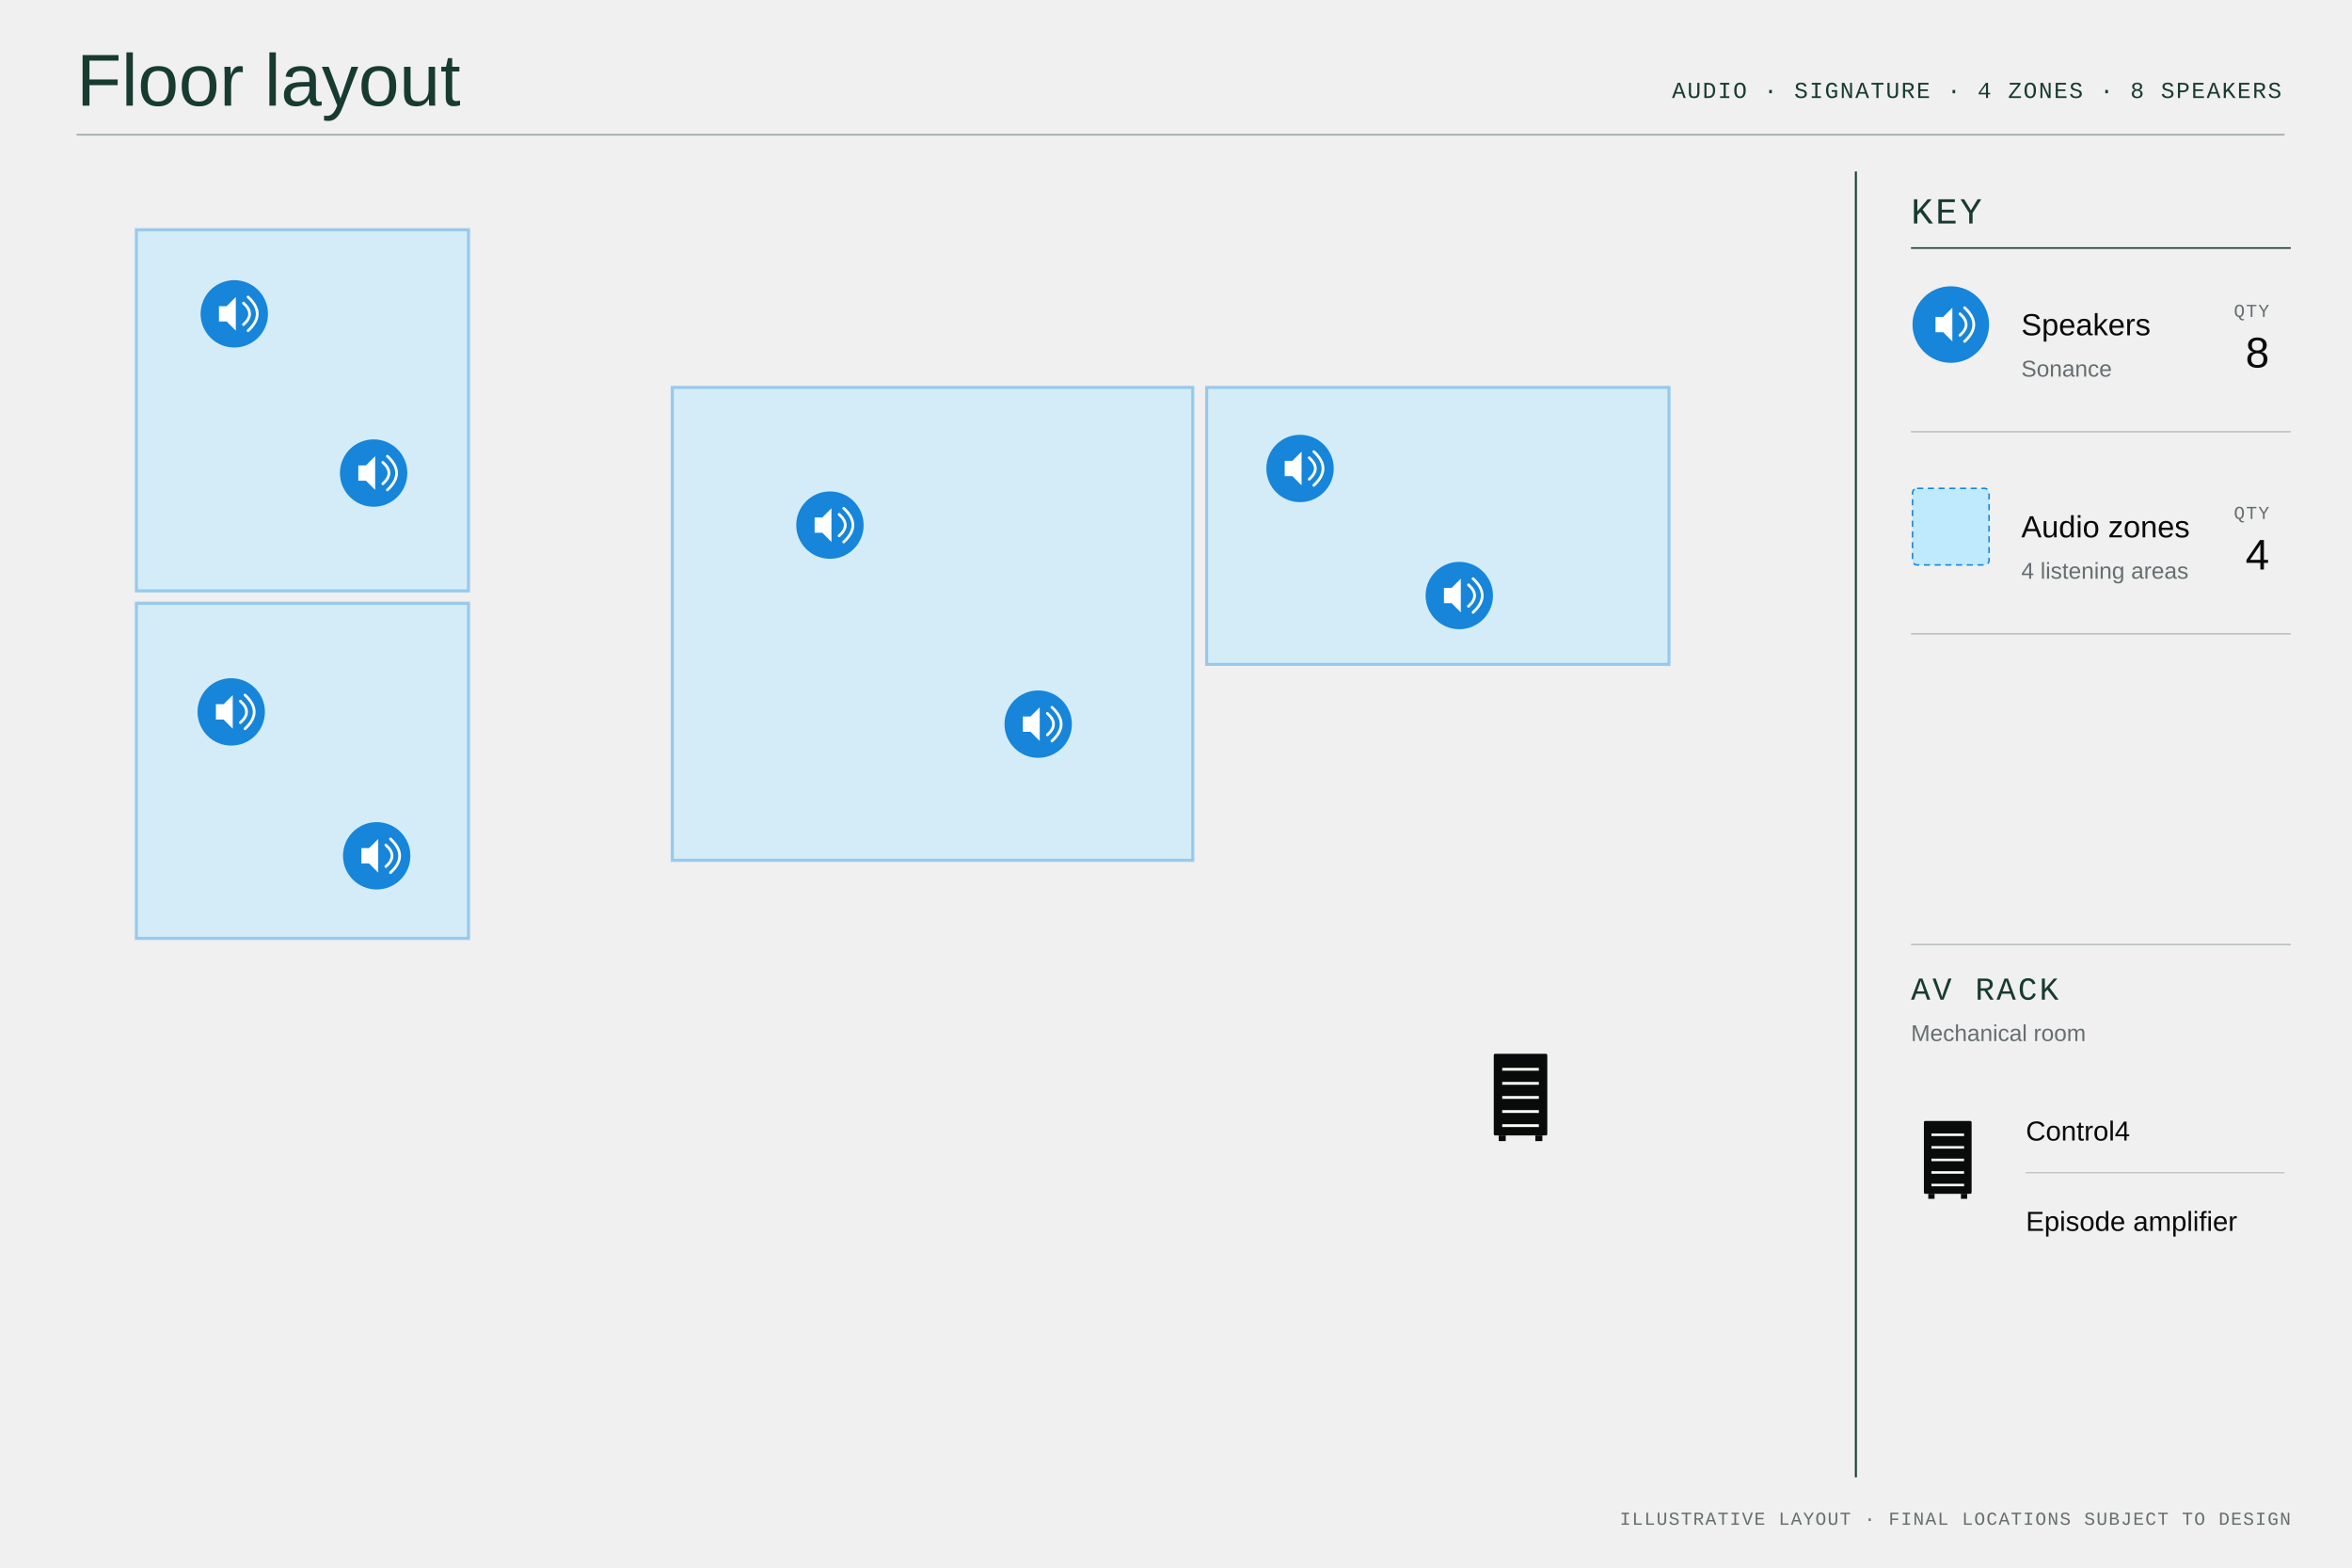
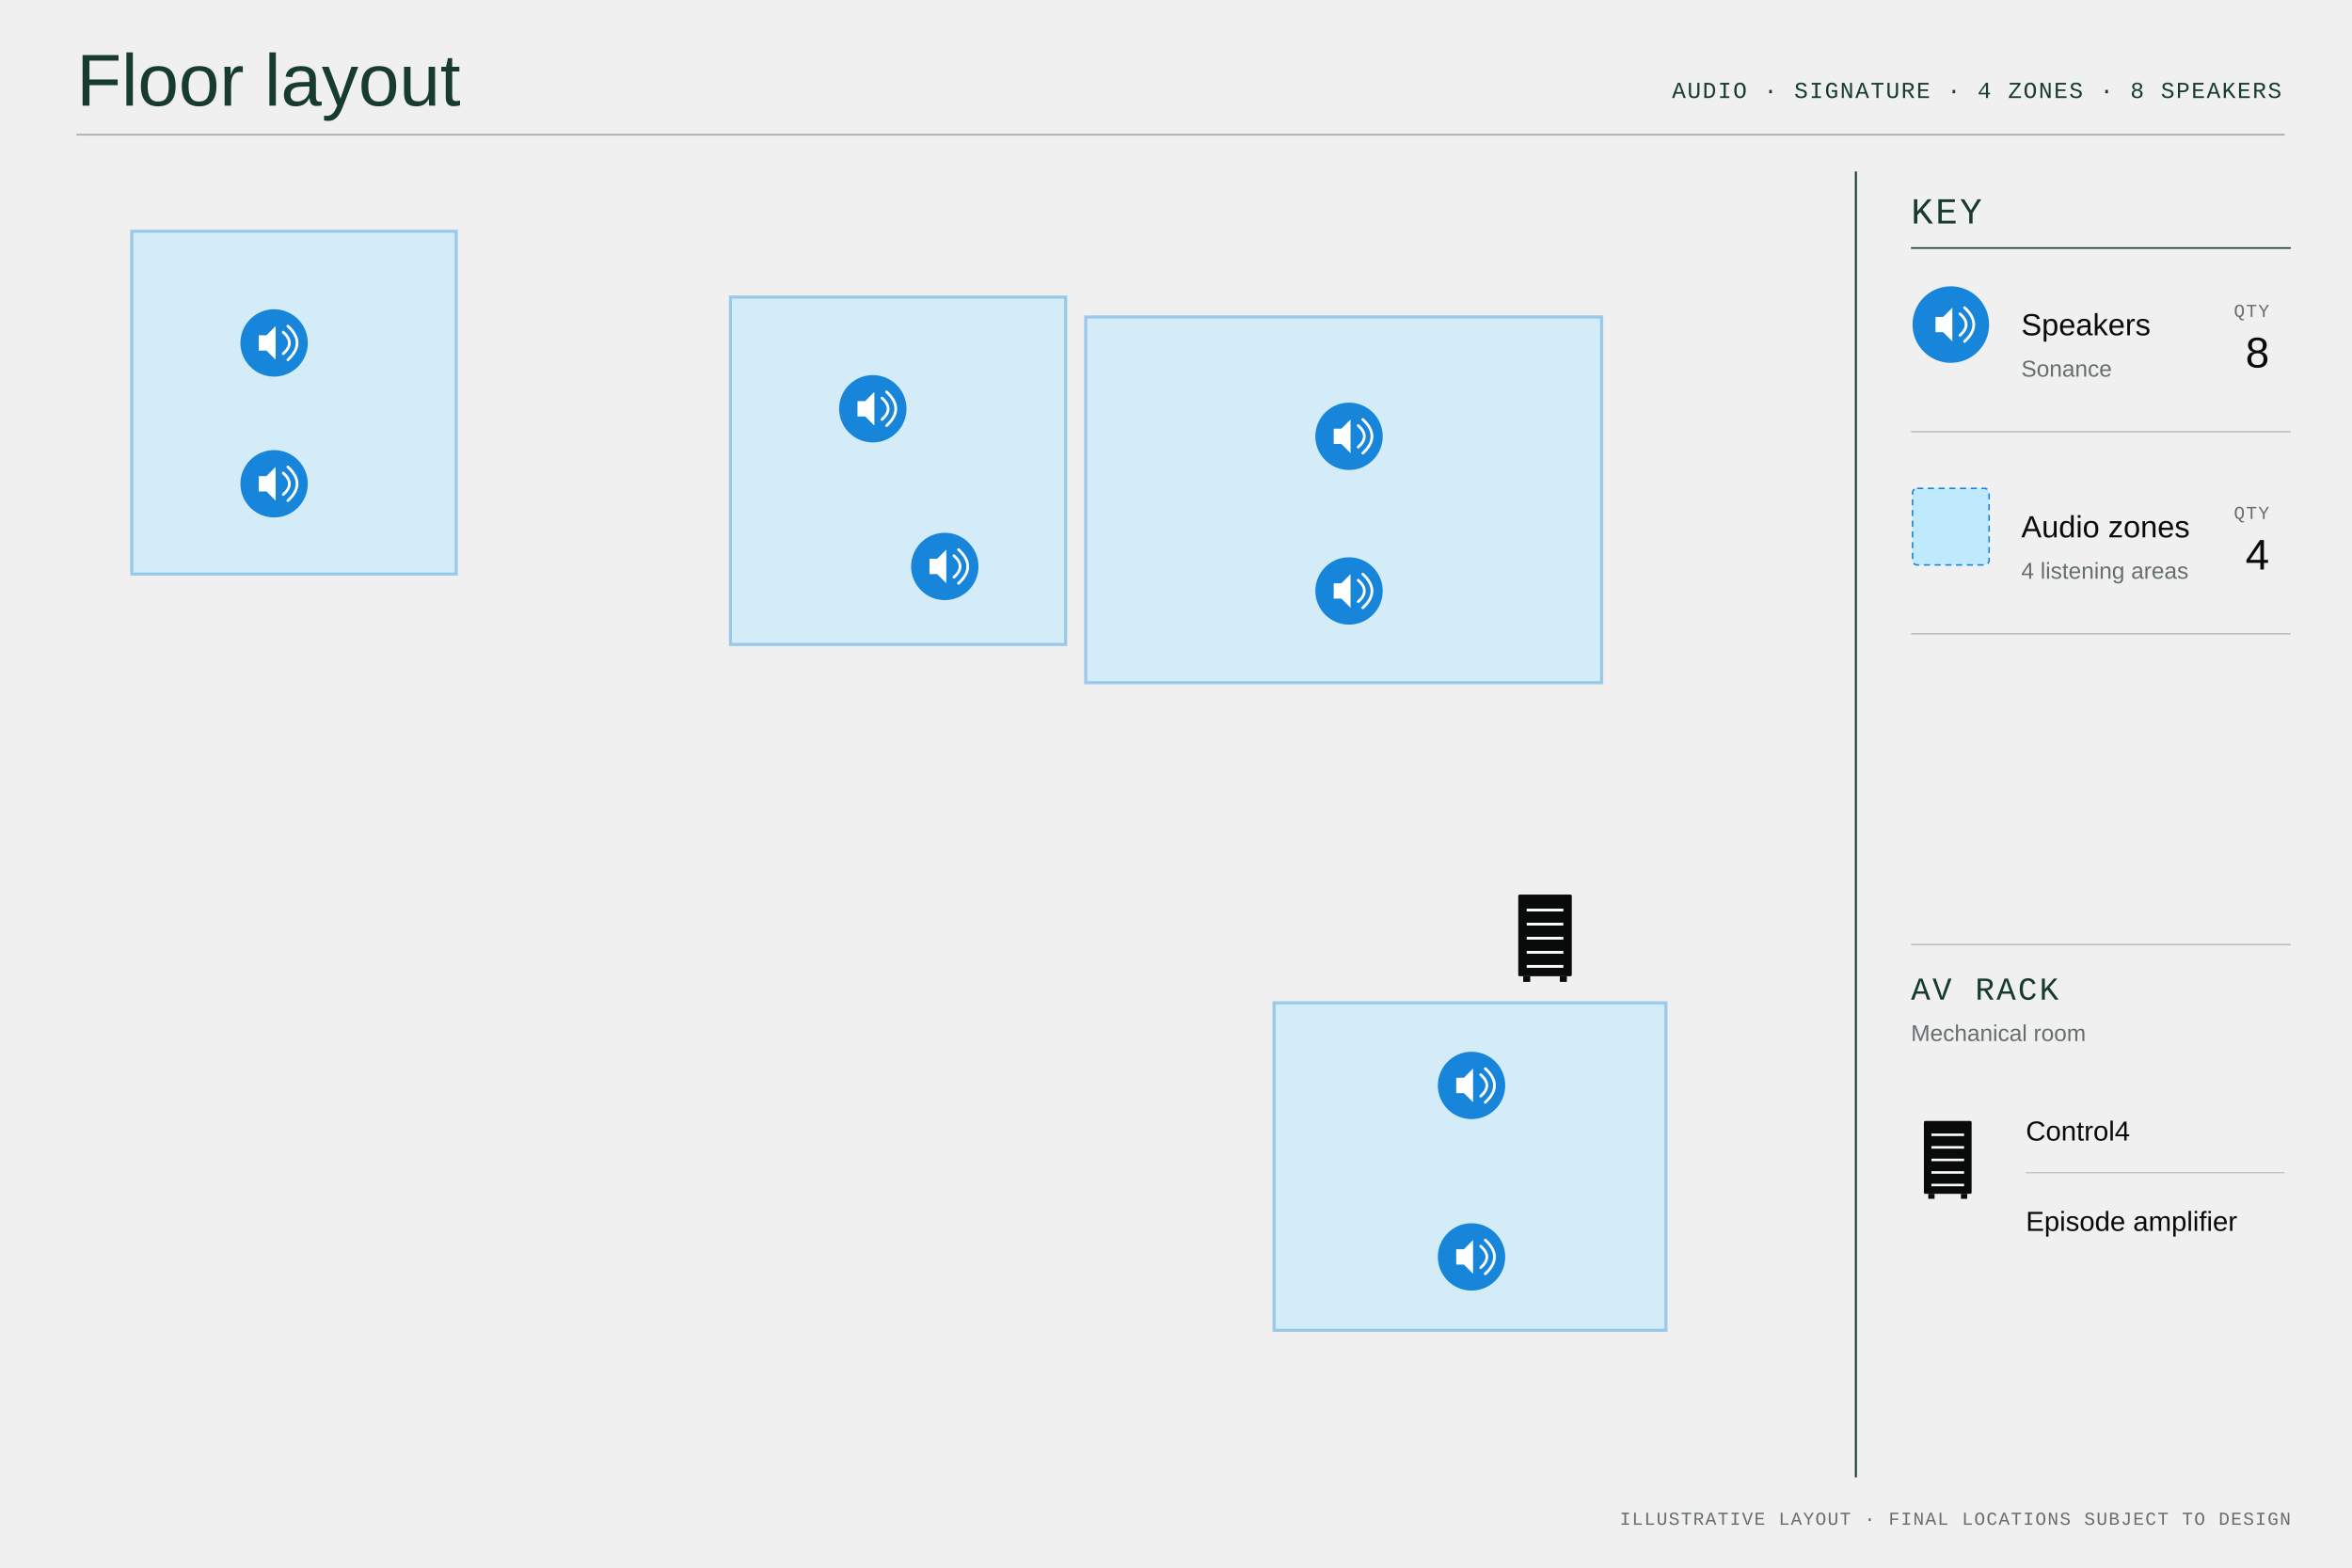
<svg xmlns="http://www.w3.org/2000/svg" viewBox="0 0 1536 1024" width="1536" height="1024" role="img" aria-label="Audio Signature floor layout and equipment key">
  <text x="50" y="69" fill="#183B31" font-family="Arial,Helvetica,sans-serif" font-size="48">Floor layout</text>
  <text x="1490" y="64" fill="#183B31" font-family="IBM Plex Mono,Courier New,monospace" font-size="15" letter-spacing=".065em" text-anchor="end">AUDIO · SIGNATURE · 4 ZONES · 8 SPEAKERS</text>
  <line x1="50" y1="88" x2="1492" y2="88" stroke="#9DA7A3" stroke-width="1" />
-   <rect x="439" y="253" width="340" height="309" fill="#BFE9FC" fill-opacity=".60" stroke="#1685DA" stroke-opacity=".35" stroke-width="2" />
-   <rect x="89" y="150" width="217" height="236" fill="#BFE9FC" fill-opacity=".60" stroke="#1685DA" stroke-opacity=".35" stroke-width="2" />
-   <rect x="788" y="253" width="302" height="181" fill="#BFE9FC" fill-opacity=".60" stroke="#1685DA" stroke-opacity=".35" stroke-width="2" />
-   <rect x="89" y="394" width="217" height="219" fill="#BFE9FC" fill-opacity=".60" stroke="#1685DA" stroke-opacity=".35" stroke-width="2" />
-   <g transform="translate(542,343)">
+   <rect x="709" y="207" width="337" height="239" fill="#BFE9FC" fill-opacity=".60" stroke="#1685DA" stroke-opacity=".35" stroke-width="2" />
+   <rect x="832" y="655" width="256" height="214" fill="#BFE9FC" fill-opacity=".60" stroke="#1685DA" stroke-opacity=".35" stroke-width="2" />
+   <rect x="477" y="194" width="219" height="227" fill="#BFE9FC" fill-opacity=".60" stroke="#1685DA" stroke-opacity=".35" stroke-width="2" />
+   <rect x="86" y="151" width="212" height="224" fill="#BFE9FC" fill-opacity=".60" stroke="#1685DA" stroke-opacity=".35" stroke-width="2" />
+   <g transform="translate(881,285)">
    <circle r="22" fill="#1685DA" />
    <path d="M-10 -5h5l6 -6v22l-6 -6h-5z" fill="white" />
    <path d="M6 -7q8 7 0 14M9 -11q12 11 0 22" fill="none" stroke="white" stroke-width="1.8" stroke-linecap="round" />
  </g>
-   <g transform="translate(678,473)">
+   <g transform="translate(881,386)">
    <circle r="22" fill="#1685DA" />
    <path d="M-10 -5h5l6 -6v22l-6 -6h-5z" fill="white" />
    <path d="M6 -7q8 7 0 14M9 -11q12 11 0 22" fill="none" stroke="white" stroke-width="1.8" stroke-linecap="round" />
  </g>
-   <g transform="translate(153,205)">
+   <g transform="translate(961,709)">
    <circle r="22" fill="#1685DA" />
    <path d="M-10 -5h5l6 -6v22l-6 -6h-5z" fill="white" />
    <path d="M6 -7q8 7 0 14M9 -11q12 11 0 22" fill="none" stroke="white" stroke-width="1.8" stroke-linecap="round" />
  </g>
-   <g transform="translate(244,309)">
+   <g transform="translate(961,821)">
    <circle r="22" fill="#1685DA" />
    <path d="M-10 -5h5l6 -6v22l-6 -6h-5z" fill="white" />
    <path d="M6 -7q8 7 0 14M9 -11q12 11 0 22" fill="none" stroke="white" stroke-width="1.8" stroke-linecap="round" />
  </g>
-   <g transform="translate(849,306)">
+   <g transform="translate(570,267)">
    <circle r="22" fill="#1685DA" />
    <path d="M-10 -5h5l6 -6v22l-6 -6h-5z" fill="white" />
    <path d="M6 -7q8 7 0 14M9 -11q12 11 0 22" fill="none" stroke="white" stroke-width="1.8" stroke-linecap="round" />
  </g>
-   <g transform="translate(953,389)">
+   <g transform="translate(617,370)">
    <circle r="22" fill="#1685DA" />
    <path d="M-10 -5h5l6 -6v22l-6 -6h-5z" fill="white" />
    <path d="M6 -7q8 7 0 14M9 -11q12 11 0 22" fill="none" stroke="white" stroke-width="1.8" stroke-linecap="round" />
  </g>
-   <g transform="translate(151,465)">
+   <g transform="translate(179,224)">
    <circle r="22" fill="#1685DA" />
    <path d="M-10 -5h5l6 -6v22l-6 -6h-5z" fill="white" />
    <path d="M6 -7q8 7 0 14M9 -11q12 11 0 22" fill="none" stroke="white" stroke-width="1.8" stroke-linecap="round" />
  </g>
-   <g transform="translate(246,559)">
+   <g transform="translate(179,316)">
    <circle r="22" fill="#1685DA" />
    <path d="M-10 -5h5l6 -6v22l-6 -6h-5z" fill="white" />
    <path d="M6 -7q8 7 0 14M9 -11q12 11 0 22" fill="none" stroke="white" stroke-width="1.8" stroke-linecap="round" />
  </g>
-   <g transform="translate(993,715) scale(0.92)">
+   <g transform="translate(1009,611) scale(0.92)">
    <rect x="-19" y="-29" width="38" height="58" rx="1" fill="#090B0A" />
    <path d="M-13 -18h26M-13 -8h26M-13 2h26M-13 12h26M-13 22h26" stroke="#FAFBF7" stroke-width="2" />
    <path d="M-13 29v4m26 -4v4" stroke="#090B0A" stroke-width="5" />
  </g>
  <line x1="1212" y1="112" x2="1212" y2="965" stroke="#183B31" stroke-width="1.3" />
  <text x="1248" y="146" fill="#183B31" font-family="IBM Plex Mono,Courier New,monospace" font-size="24" letter-spacing=".065em">KEY</text>
  <line x1="1248" y1="162" x2="1496" y2="162" stroke="#183B31" stroke-width="1" />
  <g>
    <g transform="translate(1274,212)">
      <circle r="25" fill="#1685DA" />
      <path d="M-10 -5h5l6 -6v22l-6 -6h-5z" fill="white" />
      <path d="M6 -7q8 7 0 14M9 -11q12 11 0 22" fill="none" stroke="white" stroke-width="1.8" stroke-linecap="round" />
    </g>
    <text x="1320" y="219" fill="#090B0A" font-family="Arial,Helvetica,sans-serif" font-size="20">Speakers</text>
    <text x="1320" y="246" fill="#666E70" font-family="Arial,Helvetica,sans-serif" font-size="15">Sonance</text>
    <text x="1482" y="207" fill="#666E70" font-family="IBM Plex Mono,Courier New,monospace" font-size="12" letter-spacing=".065em" text-anchor="end">QTY</text>
    <text x="1482" y="240" fill="#090B0A" font-family="Arial,Helvetica,sans-serif" font-size="28" text-anchor="end">8</text>
    <line x1="1248" y1="282" x2="1496" y2="282" stroke="#BBC2BE" stroke-width="1" />
  </g>
  <g>
    <rect x="1249" y="319" width="50" height="50" rx="3" fill="#BFE9FC" stroke="#1685DA" stroke-dasharray="4 3" />
    <text x="1320" y="351" fill="#090B0A" font-family="Arial,Helvetica,sans-serif" font-size="20">Audio zones</text>
    <text x="1320" y="378" fill="#666E70" font-family="Arial,Helvetica,sans-serif" font-size="15">4 listening areas</text>
    <text x="1482" y="339" fill="#666E70" font-family="IBM Plex Mono,Courier New,monospace" font-size="12" letter-spacing=".065em" text-anchor="end">QTY</text>
    <text x="1482" y="372" fill="#090B0A" font-family="Arial,Helvetica,sans-serif" font-size="28" text-anchor="end">4</text>
    <line x1="1248" y1="414" x2="1496" y2="414" stroke="#BBC2BE" stroke-width="1" />
  </g>
  <line x1="1248" y1="617" x2="1496" y2="617" stroke="#BBC2BE" stroke-width="1" />
  <text x="1248" y="653" fill="#183B31" font-family="IBM Plex Mono,Courier New,monospace" font-size="21" letter-spacing=".065em">AV RACK</text>
  <text x="1248" y="680" fill="#666E70" font-family="Arial,Helvetica,sans-serif" font-size="15">Mechanical room</text>
  <g transform="translate(1272,756) scale(0.82)">
    <rect x="-19" y="-29" width="38" height="58" rx="1" fill="#090B0A" />
    <path d="M-13 -18h26M-13 -8h26M-13 2h26M-13 12h26M-13 22h26" stroke="#FAFBF7" stroke-width="2" />
    <path d="M-13 29v4m26 -4v4" stroke="#090B0A" stroke-width="5" />
  </g>
  <text x="1323" y="745" fill="#090B0A" font-family="Arial,Helvetica,sans-serif" font-size="18">Control4</text>
  <line x1="1323" y1="766" x2="1492" y2="766" stroke="#BCC2BE" stroke-width=".8" />
  <text x="1323" y="804" fill="#090B0A" font-family="Arial,Helvetica,sans-serif" font-size="18">Episode amplifier</text>
  <text x="1496" y="996" fill="#666E70" font-family="IBM Plex Mono,Courier New,monospace" font-size="12" letter-spacing=".065em" text-anchor="end">ILLUSTRATIVE LAYOUT · FINAL LOCATIONS SUBJECT TO DESIGN</text>
</svg>
